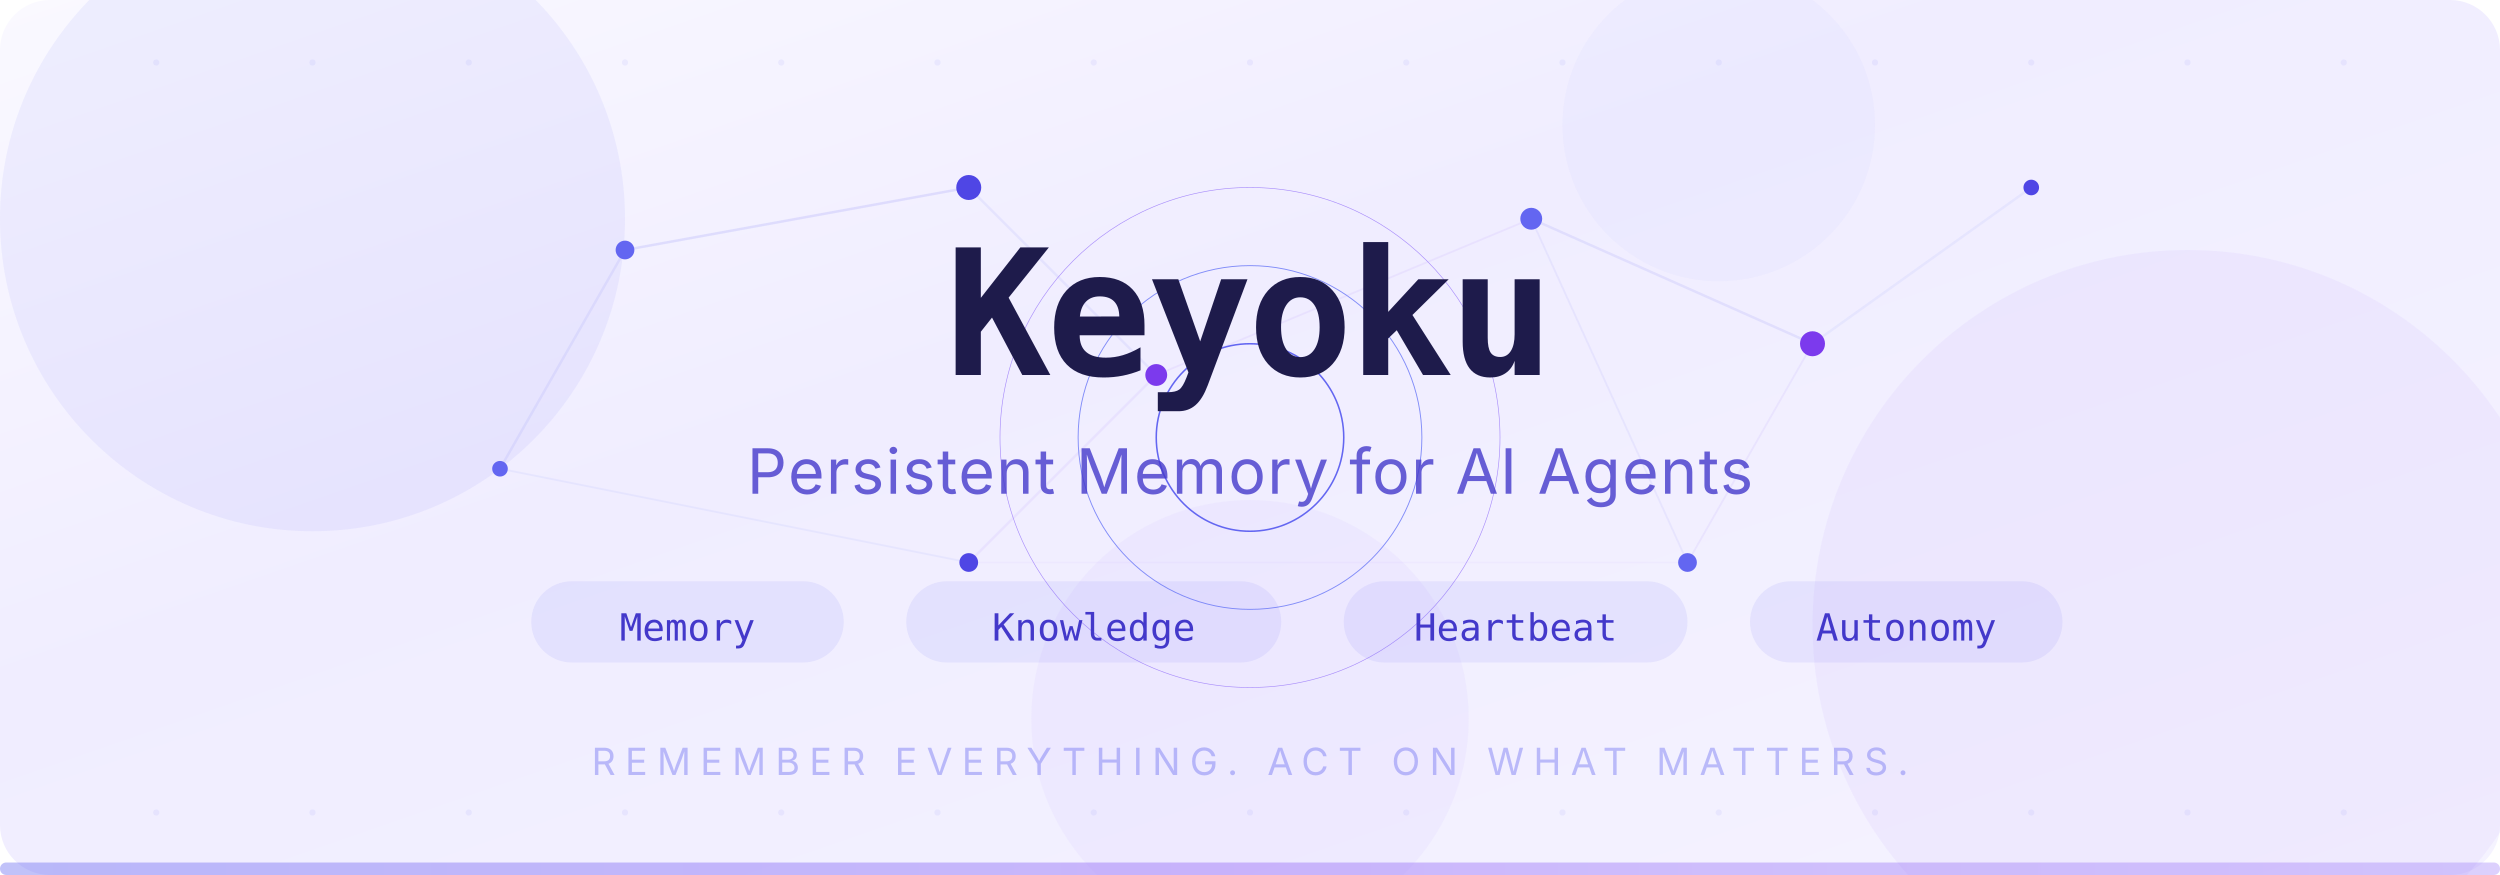
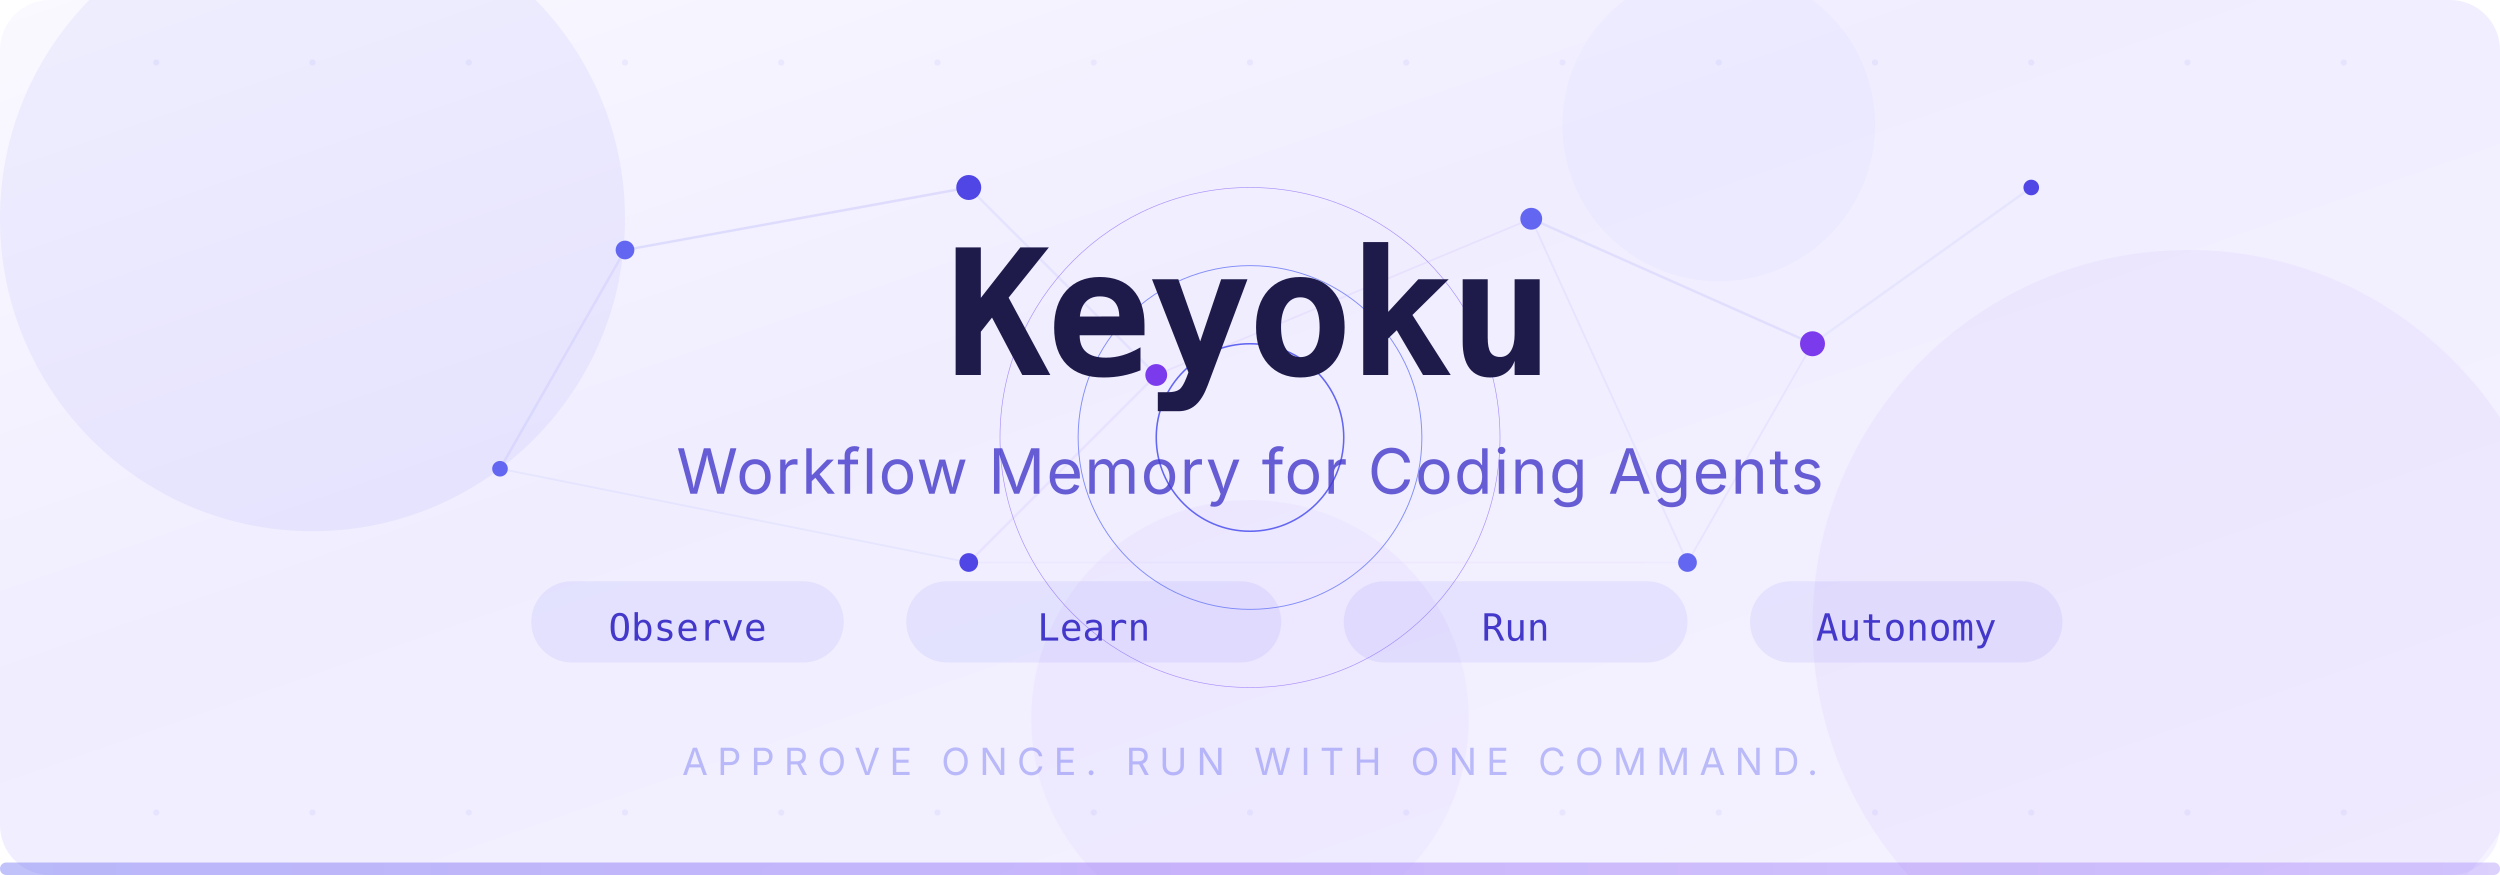
<svg xmlns="http://www.w3.org/2000/svg" width="800" height="280" viewBox="0 0 800 280">
  <defs>
    <linearGradient id="bg" x1="0%" y1="0%" x2="100%" y2="100%">
      <stop offset="0%" style="stop-color:#faf9ff;stop-opacity:1" />
      <stop offset="40%" style="stop-color:#f0edff;stop-opacity:1" />
      <stop offset="100%" style="stop-color:#f5f3ff;stop-opacity:1" />
    </linearGradient>
    <linearGradient id="accent" x1="0%" y1="0%" x2="100%" y2="0%">
      <stop offset="0%" style="stop-color:#6366f1;stop-opacity:1" />
      <stop offset="50%" style="stop-color:#8b5cf6;stop-opacity:1" />
      <stop offset="100%" style="stop-color:#a78bfa;stop-opacity:1" />
    </linearGradient>
  </defs>
  <style>
    .orb1 { animation: float1 8s ease-in-out infinite; }
    .orb2 { animation: float2 10s ease-in-out infinite; }
    .orb3 { animation: float3 7s ease-in-out infinite; }
    .orb4 { animation: float4 9s ease-in-out infinite; }
    .pulse { animation: pulse 4s ease-in-out infinite; }
    .pulse2 { animation: pulse 4s ease-in-out infinite; animation-delay: 2s; }
    .particle { animation: drift 14s linear infinite; }
    .signal { animation: signalPulse 3s ease-in-out infinite; }
    .conn { animation: connFade 5s ease-in-out infinite; }
    @keyframes float1 {
      0%, 100% { transform: translate(0, 0); opacity: 0.08; }
      50% { transform: translate(15px, -10px); opacity: 0.15; }
    }
    @keyframes float2 {
      0%, 100% { transform: translate(0, 0); opacity: 0.06; }
      50% { transform: translate(-12px, 8px); opacity: 0.12; }
    }
    @keyframes float3 {
      0%, 100% { transform: translate(0, 0); opacity: 0.07; }
      50% { transform: translate(8px, -12px); opacity: 0.14; }
    }
    @keyframes float4 {
      0%, 100% { transform: translate(0, 0); opacity: 0.05; }
      50% { transform: translate(-6px, 6px); opacity: 0.1; }
    }
    @keyframes pulse {
      0%, 100% { opacity: 0.4; r: 3; }
      50% { opacity: 0.9; r: 4.5; }
    }
    @keyframes signalPulse {
      0%, 100% { opacity: 0.06; }
      50% { opacity: 0.2; }
    }
    @keyframes drift {
      0% { transform: translateX(-40px); opacity: 0; }
      8% { opacity: 0.4; }
      92% { opacity: 0.4; }
      100% { transform: translateX(840px); opacity: 0; }
    }
    @keyframes connFade {
      0%, 100% { opacity: 0.08; }
      50% { opacity: 0.2; }
    }
  </style>
  <rect width="800" height="280" rx="16" fill="url(#bg)" />
  <rect x="0" y="276" width="800" height="4" rx="2" fill="url(#accent)" opacity="0.4" />
  <circle class="orb1" cx="100" cy="70" r="100" fill="#6366f1" opacity="0.08" />
  <circle class="orb2" cx="700" cy="200" r="120" fill="#8b5cf6" opacity="0.06" />
  <circle class="orb3" cx="400" cy="230" r="70" fill="#a78bfa" opacity="0.07" />
  <circle class="orb4" cx="550" cy="40" r="50" fill="#818cf8" opacity="0.05" />
  <g class="conn">
    <line x1="200" y1="80" x2="310" y2="60" stroke="#6366f1" stroke-width="0.8" opacity="0.15" />
    <line x1="310" y1="60" x2="370" y2="120" stroke="#818cf8" stroke-width="0.8" opacity="0.12" />
    <line x1="200" y1="80" x2="160" y2="150" stroke="#6366f1" stroke-width="0.8" opacity="0.1" />
    <line x1="370" y1="120" x2="310" y2="180" stroke="#a78bfa" stroke-width="0.8" opacity="0.12" />
    <line x1="160" y1="150" x2="310" y2="180" stroke="#818cf8" stroke-width="0.6" opacity="0.1" />
    <line x1="490" y1="70" x2="580" y2="110" stroke="#6366f1" stroke-width="0.8" opacity="0.12" />
    <line x1="580" y1="110" x2="650" y2="60" stroke="#818cf8" stroke-width="0.8" opacity="0.1" />
    <line x1="580" y1="110" x2="540" y2="180" stroke="#a78bfa" stroke-width="0.6" opacity="0.12" />
    <line x1="490" y1="70" x2="540" y2="180" stroke="#6366f1" stroke-width="0.6" opacity="0.08" />
    <line x1="370" y1="120" x2="490" y2="70" stroke="#8b5cf6" stroke-width="0.6" opacity="0.08" />
    <line x1="310" y1="180" x2="540" y2="180" stroke="#a78bfa" stroke-width="0.5" opacity="0.06" />
  </g>
  <circle class="pulse" cx="200" cy="80" r="3" fill="#6366f1" />
  <circle class="pulse2" cx="310" cy="60" r="4" fill="#4f46e5" />
  <circle class="pulse" cx="370" cy="120" r="3.5" fill="#7c3aed" style="animation-delay: 1s" />
  <circle class="pulse2" cx="160" cy="150" r="2.5" fill="#6366f1" style="animation-delay: 0.5s" />
  <circle class="pulse" cx="310" cy="180" r="3" fill="#4f46e5" style="animation-delay: 3s" />
  <circle class="pulse2" cx="490" cy="70" r="3.5" fill="#6366f1" style="animation-delay: 1.5s" />
  <circle class="pulse" cx="580" cy="110" r="4" fill="#7c3aed" style="animation-delay: 2.5s" />
  <circle class="pulse2" cx="650" cy="60" r="2.5" fill="#4f46e5" style="animation-delay: 0.8s" />
  <circle class="pulse" cx="540" cy="180" r="3" fill="#6366f1" style="animation-delay: 3.5s" />
  <circle class="signal" cx="400" cy="140" r="30" fill="none" stroke="#6366f1" stroke-width="0.5" />
  <circle class="signal" cx="400" cy="140" r="55" fill="none" stroke="#818cf8" stroke-width="0.3" style="animation-delay: 1s" />
  <circle class="signal" cx="400" cy="140" r="80" fill="none" stroke="#a78bfa" stroke-width="0.2" style="animation-delay: 2s" />
  <circle class="particle" cx="0" cy="90" r="1.5" fill="#6366f1" opacity="0" />
  <circle class="particle" cx="0" cy="190" r="1" fill="#7c3aed" opacity="0" style="animation-delay: 5s" />
  <circle class="particle" cx="0" cy="140" r="1.2" fill="#4f46e5" opacity="0" style="animation-delay: 9s" />
  <g opacity="0.08">
    <circle cx="50" cy="20" r="1" fill="#6366f1" />
    <circle cx="100" cy="20" r="1" fill="#6366f1" />
    <circle cx="150" cy="20" r="1" fill="#6366f1" />
    <circle cx="200" cy="20" r="1" fill="#6366f1" />
    <circle cx="250" cy="20" r="1" fill="#6366f1" />
    <circle cx="300" cy="20" r="1" fill="#6366f1" />
    <circle cx="350" cy="20" r="1" fill="#6366f1" />
    <circle cx="400" cy="20" r="1" fill="#6366f1" />
    <circle cx="450" cy="20" r="1" fill="#6366f1" />
    <circle cx="500" cy="20" r="1" fill="#6366f1" />
    <circle cx="550" cy="20" r="1" fill="#6366f1" />
    <circle cx="600" cy="20" r="1" fill="#6366f1" />
    <circle cx="650" cy="20" r="1" fill="#6366f1" />
    <circle cx="700" cy="20" r="1" fill="#6366f1" />
    <circle cx="750" cy="20" r="1" fill="#6366f1" />
    <circle cx="50" cy="260" r="1" fill="#6366f1" />
    <circle cx="100" cy="260" r="1" fill="#6366f1" />
    <circle cx="150" cy="260" r="1" fill="#6366f1" />
    <circle cx="200" cy="260" r="1" fill="#6366f1" />
    <circle cx="250" cy="260" r="1" fill="#6366f1" />
    <circle cx="300" cy="260" r="1" fill="#6366f1" />
    <circle cx="350" cy="260" r="1" fill="#6366f1" />
    <circle cx="400" cy="260" r="1" fill="#6366f1" />
    <circle cx="450" cy="260" r="1" fill="#6366f1" />
    <circle cx="500" cy="260" r="1" fill="#6366f1" />
    <circle cx="550" cy="260" r="1" fill="#6366f1" />
    <circle cx="600" cy="260" r="1" fill="#6366f1" />
    <circle cx="650" cy="260" r="1" fill="#6366f1" />
    <circle cx="700" cy="260" r="1" fill="#6366f1" />
    <circle cx="750" cy="260" r="1" fill="#6366f1" />
  </g>
  <text x="400" y="120" font-family="ui-monospace, 'SF Mono', 'Cascadia Code', 'Fira Code', Menlo, monospace" font-size="56" font-weight="700" fill="#1e1b4b" text-anchor="middle" letter-spacing="-1.5">
    Keyoku
  </text>
  <text x="400" y="158" font-family="ui-sans-serif, system-ui, -apple-system, 'Segoe UI', sans-serif" font-size="20" fill="#4338ca" text-anchor="middle" letter-spacing="0.5" opacity="0.8">
-     Persistent Memory for AI Agents
+     Workflow Memory for Coding Agents
  </text>
  <g transform="translate(400, 200)" text-anchor="middle">
    <rect x="-230" y="-14" width="100" height="26" rx="13" fill="#6366f1" opacity="0.1" />
-     <text x="-180" y="5" font-family="ui-monospace, monospace" font-size="12" fill="#4338ca">Memory</text>
+     <text x="-180" y="5" font-family="ui-monospace, monospace" font-size="12" fill="#4338ca">Observe</text>
    <rect x="-110" y="-14" width="120" height="26" rx="13" fill="#6366f1" opacity="0.1" />
-     <text x="-50" y="5" font-family="ui-monospace, monospace" font-size="12" fill="#4338ca">Knowledge</text>
+     <text x="-50" y="5" font-family="ui-monospace, monospace" font-size="12" fill="#4338ca">Learn</text>
    <rect x="30" y="-14" width="110" height="26" rx="13" fill="#6366f1" opacity="0.1" />
-     <text x="85" y="5" font-family="ui-monospace, monospace" font-size="12" fill="#4338ca">Heartbeat</text>
+     <text x="85" y="5" font-family="ui-monospace, monospace" font-size="12" fill="#4338ca">Run</text>
    <rect x="160" y="-14" width="100" height="26" rx="13" fill="#6366f1" opacity="0.1" />
    <text x="210" y="5" font-family="ui-monospace, monospace" font-size="12" fill="#4338ca">Autonomy</text>
  </g>
  <text x="400" y="248" font-family="ui-sans-serif, system-ui, -apple-system, 'Segoe UI', sans-serif" font-size="12" fill="#6366f1" text-anchor="middle" letter-spacing="3" opacity="0.4">
-     REMEMBER EVERYTHING. ACT ON WHAT MATTERS.
+     APPROVE ONCE. RUN WITH ONE COMMAND.
  </text>
</svg>
